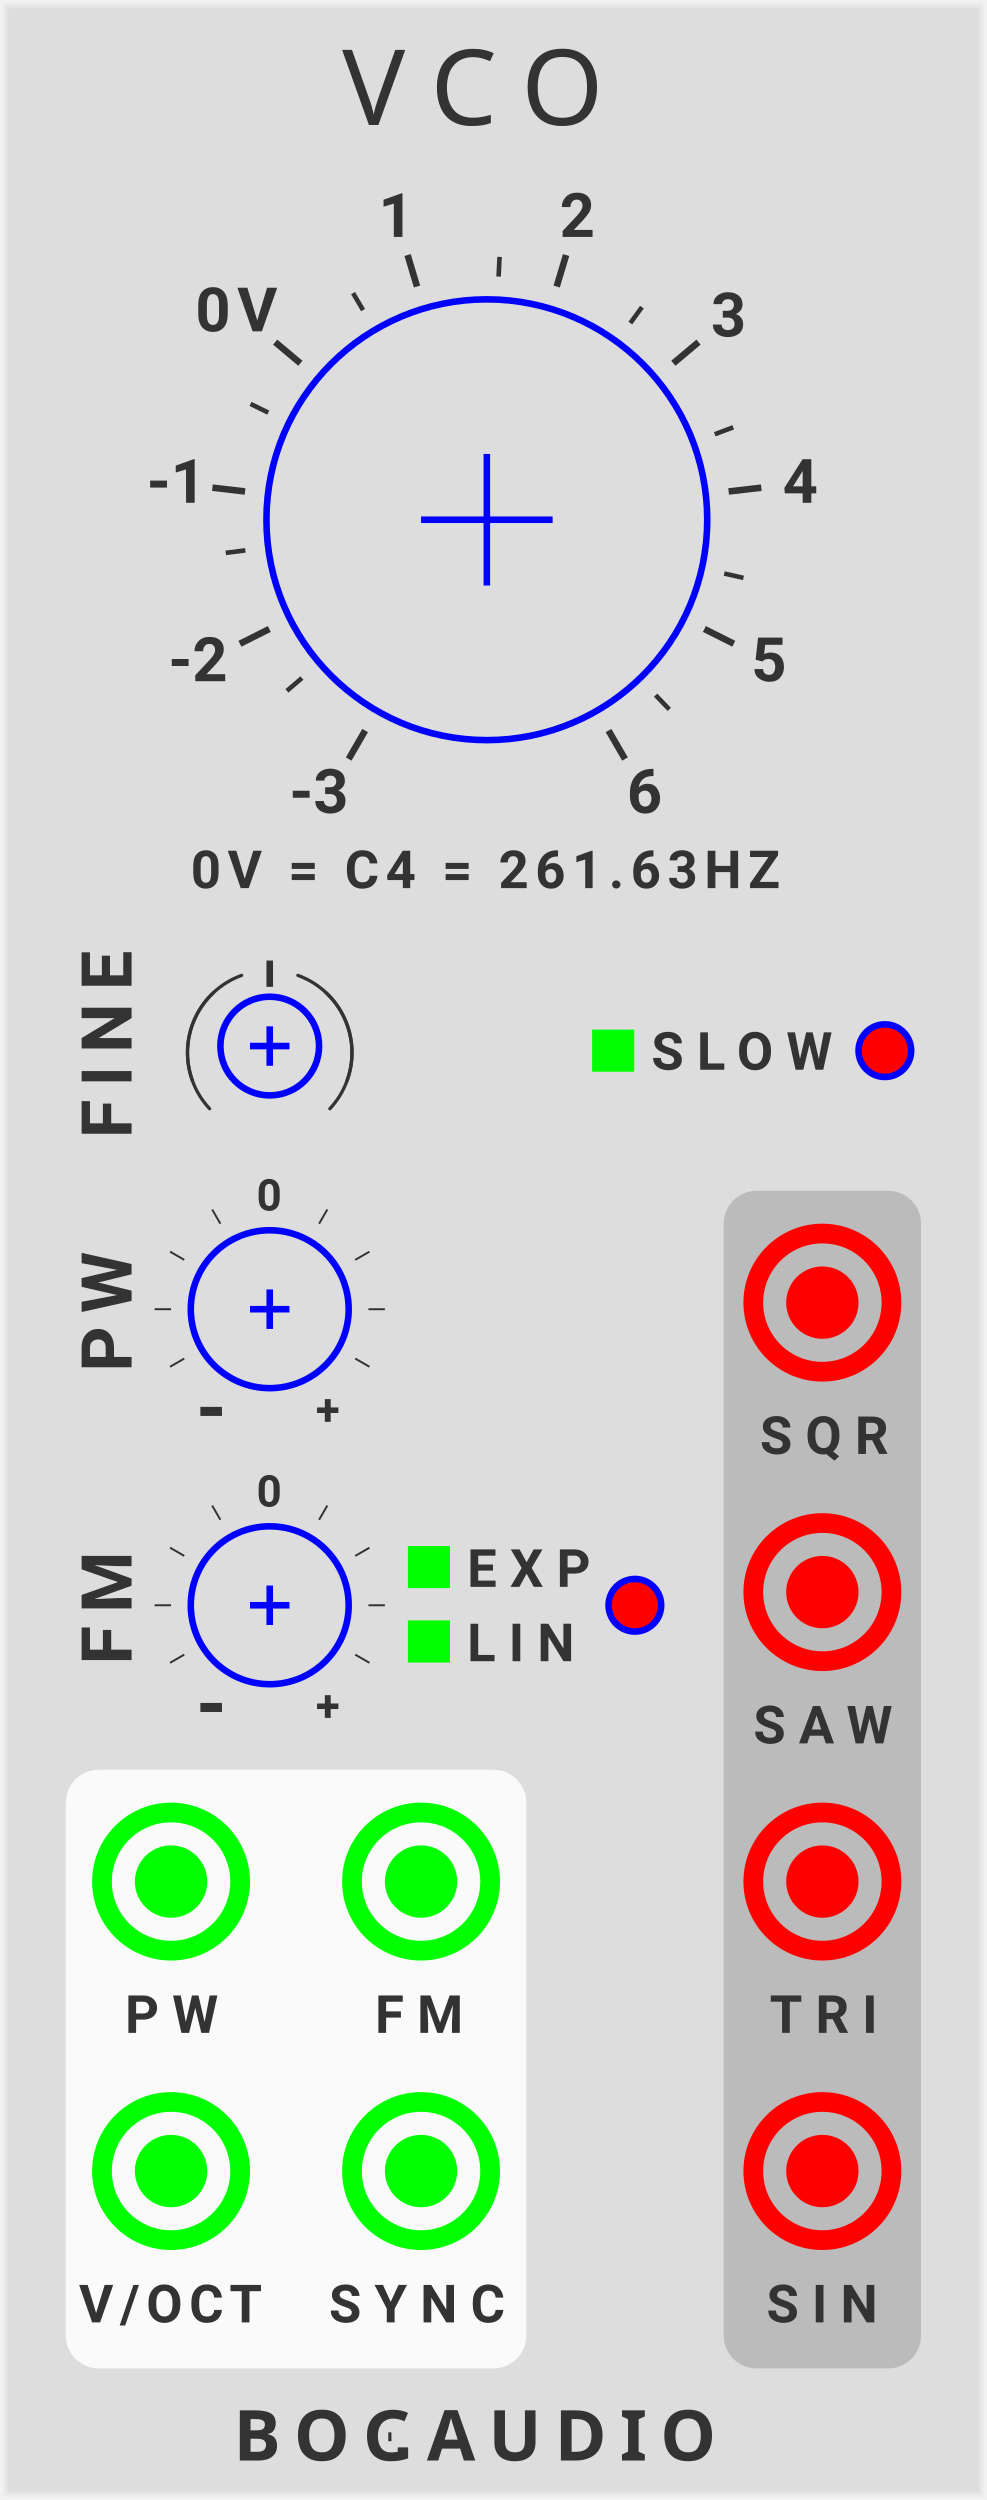
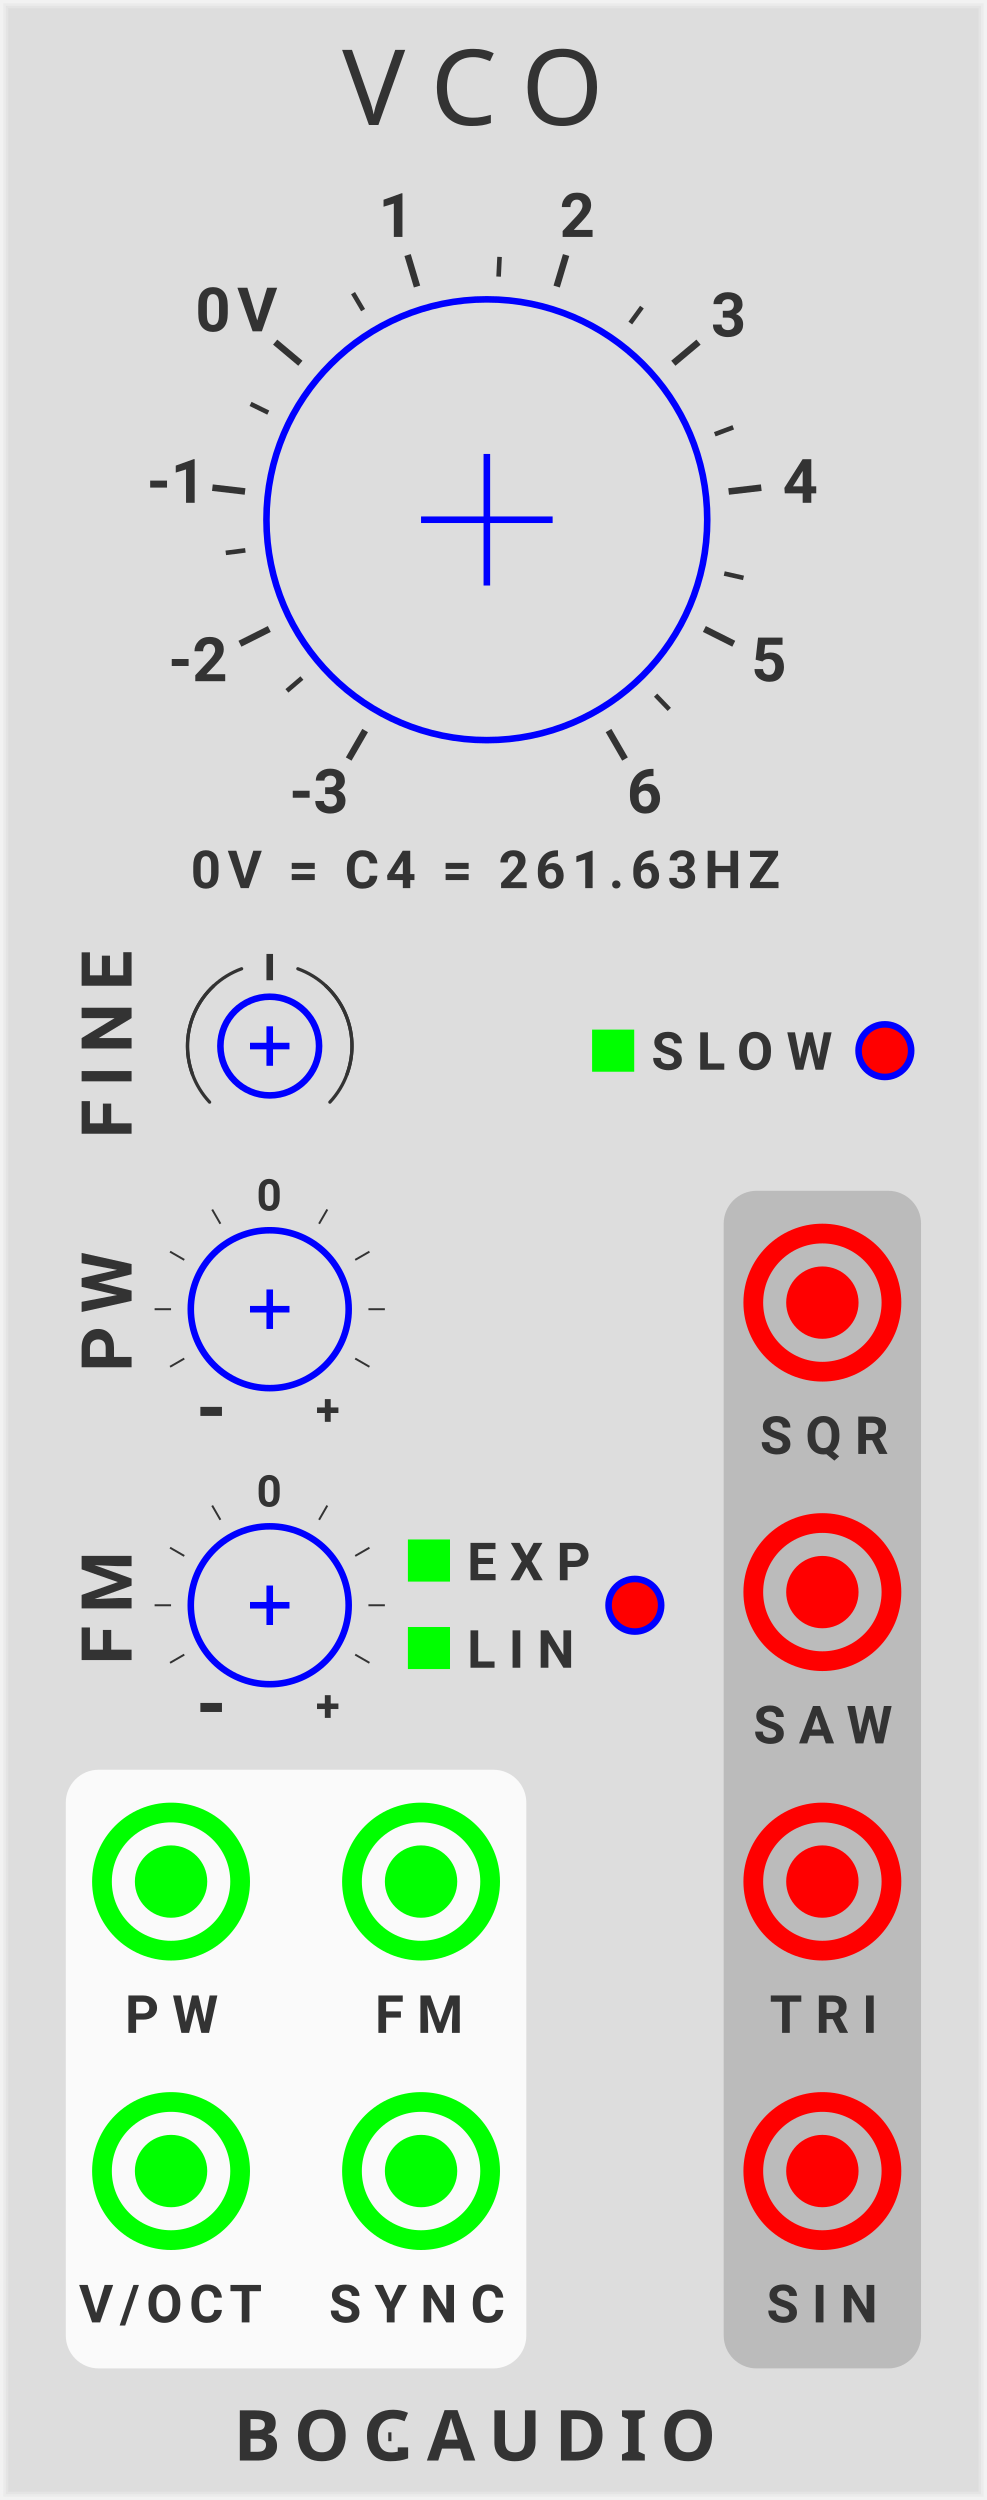
<svg xmlns="http://www.w3.org/2000/svg" xmlns:xlink="http://www.w3.org/1999/xlink" version="1.1" width="150" height="380" viewBox="0 0 150 380">
  <style>
    text {
      fill: #333;
      font-family: 'Roboto', sans-serif;
      font-weight: bold;
    }
    text.title {
      font-family: 'Comfortaa', sans-serif;
      font-weight: normal;
    }
    text.brand {
      font-family: 'Audiowide', sans-serif;
      font-weight: bold;
    }
  </style>
  <defs>
    <symbol id="knob-large" viewBox="0 0 68px 68px">
      <g transform="translate(34 34)">
        <polyline points="-10,0 10,0" stroke-width="1" stroke="#00f" />
        <polyline points="0,-10 0,10" stroke-width="1" stroke="#00f" />
        <circle cx="0" cy="0" r="33.5" stroke-width="1" stroke="#00f" fill="none" />
      </g>
    </symbol>
    <symbol id="knob-medium" viewBox="0 0 26px 26px">
      <g transform="translate(13 13)">
        <polyline points="-3,0 3,0" stroke-width="1" stroke="#00f" />
        <polyline points="0,-3 0,3" stroke-width="1" stroke="#00f" />
        <circle cx="0" cy="0" r="12" stroke-width="1" stroke="#00f" fill="none" />
      </g>
    </symbol>
    <symbol id="knob-smallest" viewBox="0 0 16px 16px">
      <g transform="translate(8 8)">
        <polyline points="-3,0 3,0" stroke-width="1" stroke="#00f" />
        <polyline points="0,-3 0,3" stroke-width="1" stroke="#00f" />
        <circle r="7.5" stroke-width="1" stroke="#00f" fill="none" />
      </g>
    </symbol>
    <symbol id="knobguide-frequency" viewBox="0 0 108px 108px">
      <g transform="translate(54 54)">
        <g transform="rotate(-240) translate(34 0)">
          <polyline points="0,0 5,0" stroke-width="1" stroke="#333" transform="translate(3 0)" />
          <text font-size="7.0pt" transform="translate(14 0) rotate(240) translate(-6 3)">-3</text>
        </g>
        <g transform="rotate(-220.56) translate(34 0)">
          <polyline points="0,0 3,0" stroke-width="0.7" stroke="#333" transform="translate(3 0)" />
        </g>
        <g transform="rotate(-206.667) translate(34 0)">
          <polyline points="0,0 5,0" stroke-width="1" stroke="#333" transform="translate(3 0)" />
          <text font-size="7.0pt" transform="translate(14 0) rotate(206.667) translate(-5.5 3)">-2</text>
        </g>
        <g transform="rotate(-187.23) translate(34 0)">
          <polyline points="0,0 3,0" stroke-width="0.7" stroke="#333" transform="translate(3 0)" />
        </g>
        <g transform="rotate(-173.333) translate(34 0)">
          <polyline points="0,0 5,0" stroke-width="1" stroke="#333" transform="translate(3 0)" />
          <text font-size="7.0pt" transform="translate(14 0) rotate(173.333) translate(-4 3)">-1</text>
        </g>
        <g transform="rotate(-153.89) translate(34 0)">
          <polyline points="0,0 3,0" stroke-width="0.7" stroke="#333" transform="translate(3 0)" />
        </g>
        <g transform="rotate(-140) translate(34 0)">
          <polyline points="0,0 5,0" stroke-width="1" stroke="#333" transform="translate(3 0)" />
          <text font-size="7.0pt" letter-spacing="1px" transform="translate(16 0) rotate(140) translate(-6 3.5)">0V</text>
        </g>
        <g transform="rotate(-120.56) translate(34 0)">
          <polyline points="0,0 3,0" stroke-width="0.7" stroke="#333" transform="translate(3 0)" />
        </g>
        <g transform="rotate(-106.667) translate(34 0)">
          <polyline points="0,0 5,0" stroke-width="1" stroke="#333" transform="translate(3 0)" />
          <text font-size="7.0pt" transform="translate(14 0) rotate(106.667) translate(-2.7 3)">1</text>
        </g>
        <g transform="rotate(-87.23) translate(34 0)">
          <polyline points="0,0 3,0" stroke-width="0.7" stroke="#333" transform="translate(3 0)" />
        </g>
        <g transform="rotate(-73.33) translate(34 0)">
          <polyline points="0,0 5,0" stroke-width="1" stroke="#333" transform="translate(3 0)" />
          <text font-size="7.0pt" transform="translate(14 0) rotate(73.333) translate(-2.7 3)">2</text>
        </g>
        <g transform="rotate(-53.89) translate(34 0)">
          <polyline points="0,0 3,0" stroke-width="0.7" stroke="#333" transform="translate(3 0)" />
        </g>
        <g transform="rotate(-40) translate(34 0)">
          <polyline points="0,0 5,0" stroke-width="1" stroke="#333" transform="translate(3 0)" />
          <text font-size="7.0pt" transform="translate(14 0) rotate(40) translate(-2.7 3)">3</text>
        </g>
        <g transform="rotate(-20.56) translate(34 0)">
          <polyline points="0,0 3,0" stroke-width="0.7" stroke="#333" transform="translate(3 0)" />
        </g>
        <g transform="rotate(-6.667) translate(34 0)">
          <polyline points="0,0 5,0" stroke-width="1" stroke="#333" transform="translate(3 0)" />
          <text font-size="7.0pt" transform="translate(14 0) rotate(6.667) translate(-2.7 3)">4</text>
        </g>
        <g transform="rotate(12.77) translate(34 0)">
          <polyline points="0,0 3,0" stroke-width="0.7" stroke="#333" transform="translate(3 0)" />
        </g>
        <g transform="rotate(26.667) translate(34 0)">
          <polyline points="0,0 5,0" stroke-width="1" stroke="#333" transform="translate(3 0)" />
          <text font-size="7.0pt" transform="translate(14 0) rotate(-26.667) translate(-2.7 3)">5</text>
        </g>
        <g transform="rotate(46.11) translate(34 0)">
          <polyline points="0,0 3,0" stroke-width="0.7" stroke="#333" transform="translate(3 0)" />
        </g>
        <g transform="rotate(60) translate(34 0)">
          <polyline points="0,0 5,0" stroke-width="1" stroke="#333" transform="translate(3 0)" />
          <text font-size="7.0pt" transform="translate(14 0) rotate(-60) translate(-2.7 3)">6</text>
        </g>
      </g>
    </symbol>
    <symbol id="knobguide-attenuverter" viewBox="0 0 45px 45px">
      <g transform="translate(22.5 22.5)">
        <g transform="rotate(-240) translate(15 0)">
          <text font-size="9.0pt" transform="translate(3 0) rotate(240) translate(-2.2 3.6)">-</text>
        </g>
        <g transform="rotate(-210) translate(15 0)">
          <polyline points="0,0 2.5,0" stroke-width="0.3" stroke="#333" />
        </g>
        <g transform="rotate(-180) translate(15 0)">
          <polyline points="0,0 2.5,0" stroke-width="0.3" stroke="#333" />
        </g>
        <g transform="rotate(-150) translate(15 0)">
          <polyline points="0,0 2.5,0" stroke-width="0.3" stroke="#333" />
        </g>
        <g transform="rotate(-120) translate(15 0)">
          <polyline points="0,0 2.5,0" stroke-width="0.3" stroke="#333" />
        </g>
        <g transform="rotate(-90) translate(15 0)">
          <text font-size="5.0pt" transform="translate(2 0) rotate(90) translate(-2 2)">0</text>
        </g>
        <g transform="rotate(-60) translate(15 0)">
          <polyline points="0,0 2.5,0" stroke-width="0.3" stroke="#333" />
        </g>
        <g transform="rotate(-30) translate(15 0)">
          <polyline points="0,0 2.5,0" stroke-width="0.3" stroke="#333" />
        </g>
        <g transform="rotate(0) translate(15 0)">
          <polyline points="0,0 2.5,0" stroke-width="0.3" stroke="#333" />
        </g>
        <g transform="rotate(30) translate(15 0)">
          <polyline points="0,0 2.5,0" stroke-width="0.3" stroke="#333" />
        </g>
        <g transform="rotate(60) translate(15 0)">
          <text font-size="5.0pt" transform="translate(3 0) rotate(-60) translate(-2 2)">+</text>
        </g>
      </g>
    </symbol>
    <symbol id="knobguide-centertick" viewBox="0 0 40px 40px">
      <g transform="translate(20 20)">
        <g transform="rotate(-90) translate(10 0)">
          <polyline points="0,0 4,0" stroke-width="1" stroke="#333" />
        </g>
        <path d="M 0 -12.5 A 12.5 12.5 0 0 1 12.5 0" stroke="#333" stroke-width="0.5" stroke-linecap="round" fill="none" transform="rotate(20)" />
        <path d="M 0 -12.5 A 12.5 12.5 0 0 1 12.5 0" stroke="#333" stroke-width="0.5" stroke-linecap="round" fill="none" transform="rotate(43)" />
        <path d="M 0 -12.5 A 12.5 12.5 0 0 0 -12.5 0" stroke="#333" stroke-width="0.5" stroke-linecap="round" fill="none" transform="rotate(-20)" />
        <path d="M 0 -12.5 A 12.5 12.5 0 0 0 -12.5 0" stroke="#333" stroke-width="0.5" stroke-linecap="round" fill="none" transform="rotate(-43)" />
      </g>
    </symbol>
    <symbol id="input" viewBox="0 0 24px 24px">
      <g transform="translate(12 12)">
        <circle cx="0" cy="0" r="5" stroke-width="1" stroke="#0f0" fill="#0f0" />
        <circle cx="0" cy="0" r="10.5" stroke-width="3" stroke="#0f0" fill="none" />
      </g>
    </symbol>
    <symbol id="output" viewBox="0 0 24px 24px">
      <g transform="translate(12 12)">
        <circle cx="0" cy="0" r="5" stroke-width="1" stroke="#f00" fill="#f00" />
        <circle cx="0" cy="0" r="10.5" stroke-width="3" stroke="#f00" fill="none" />
      </g>
    </symbol>
    <symbol id="button-small" viewBox="0 0 9px 9px">
      <g transform="translate(4.5 4.5)">
        <circle r="4" stroke-width="1" stroke="#00f" fill="#f00" />
      </g>
    </symbol>
    <symbol id="light-small" viewBox="0 0 6.4px 6.4px">
      <rect width="6.4" height="6.4" fill="#0f0" />
    </symbol>
  </defs>
  <rect width="100%" height="100%" fill="#ddd" />
  <polyline points="1,1 149,1 149,379 1,379 1,1" stroke="#e4e4e4" stroke-width="0.5" fill="none" />
  <polyline points="0.5,0.5 149.5,0.5 149.5,379.5 0.5,379.5 0.5,0.5" stroke="#ebebeb" stroke-width="0.8" fill="none" />
  <polyline points="0,0 150,0 150,380 0,380 0,0" stroke="#f2f2f2" stroke-width="1" fill="none" />
  <text class="title" x="52" y="19" font-size="12pt" letter-spacing="4px">VCO</text>
  <g transform="translate(35.5 374)">
    <text class="brand" font-size="8pt" letter-spacing="2px">BOGAUDIO</text>
    <rect width="3.0" height="3" fill="#ddd" transform="translate(24 -5)" />
  </g>
  <g transform="translate(20 25)">
    <use id="FREQUENCY_PARAM" xlink:href="#knob-large" transform="translate(20 20)" />
  </g>
  <use xlink:href="#knobguide-frequency" transform="translate(20 25)" />
  <text font-size="6pt" letter-spacing="1px" transform="translate(29 135)">0V = C4 = 261.63HZ</text>
  <g transform="translate(20 151)">
    <text font-size="8pt" letter-spacing="2px" transform="translate(0 22) rotate(270)">FINE</text>
    <use id="FINE_PARAM" xlink:href="#knob-smallest" transform="translate(13 0)" />
  </g>
-   <use xlink:href="#knobguide-centertick" transform="translate(21 140)" />
+   <use xlink:href="#knobguide-centertick" transform="translate(21 139)" />
  <g transform="translate(90 156.5)">
    <use id="SLOW_PARAM" xlink:href="#button-small" transform="translate(40 -1.3)" />
    <use id="SLOW_LIGHT" xlink:href="#light-small" transform="translate(0 0)" />
    <text font-size="6pt" letter-spacing="2px" transform="translate(9 6.1)">SLOW</text>
  </g>
  <g transform="translate(10 186)">
    <g transform="translate(0 0)">
      <text font-size="8pt" letter-spacing="2px" transform="translate(10 22.5) rotate(270)">PW</text>
      <use id="PW_PARAM" xlink:href="#knob-medium" transform="translate(18 0)" />
    </g>
  </g>
  <use xlink:href="#knobguide-attenuverter" transform="translate(18.5 176.5)" />
  <g transform="translate(10 231)">
    <g transform="translate(0 0)">
      <text font-size="8pt" letter-spacing="2px" transform="translate(10 22) rotate(270)">FM</text>
      <use id="FM_PARAM" xlink:href="#knob-medium" transform="translate(18 0)" />
    </g>
    <g transform="translate(52 1)">
      <use id="FM_TYPE_PARAM" xlink:href="#button-small" transform="translate(30 7.5)" />
-       <g transform="translate(0 3)">
+       <g transform="translate(0 2)">
        <use id="FM_EXP_LIGHT" xlink:href="#light-small" transform="translate(0 0)" />
        <text font-size="6pt" letter-spacing="2px" transform="translate(9 6.2)">EXP</text>
      </g>
-       <g transform="translate(0 14.3)">
+       <g transform="translate(0 15.3)">
        <use id="FM_LIN_LIGHT" xlink:href="#light-small" transform="translate(0 0)" />
        <text font-size="6pt" letter-spacing="2px" transform="translate(9 6.2)">LIN</text>
      </g>
    </g>
  </g>
  <use xlink:href="#knobguide-attenuverter" transform="translate(18.5 221.5)" />
  <g transform="translate(0 313)">
    <rect width="70" height="91" rx="5" fill="#fafafa" transform="translate(10 -44)" />
    <g transform="translate(10 0)">
      <use id="PITCH_INPUT" xlink:href="#input" transform="translate(4 5)" />
      <text font-size="6pt" letter-spacing="1px" transform="translate(2 40)">V/OCT</text>
    </g>
    <g transform="translate(50 0)">
      <use id="SYNC_INPUT" xlink:href="#input" transform="translate(2 5)" />
      <text font-size="6pt" letter-spacing="2px" transform="translate(0 40)">SYNC</text>
    </g>
    <g transform="translate(10 -44)">
      <use id="PW_INPUT" xlink:href="#input" transform="translate(4 5)" />
      <text font-size="6pt" letter-spacing="2px" transform="translate(9 40)">PW</text>
    </g>
    <g transform="translate(50 -44)">
      <use id="FM_INPUT" xlink:href="#input" transform="translate(2 5)" />
      <text font-size="6pt" letter-spacing="2px" transform="translate(7 40)">FM</text>
    </g>
    <g transform="translate(110 0)">
      <g transform="translate(0 -132)">
        <rect width="30" height="179" rx="5" fill="#bbb" transform="translate(0 0)" />
        <use id="SQUARE_OUTPUT" xlink:href="#output" transform="translate(3 5)" />
        <text font-size="6pt" letter-spacing="2px" transform="translate(5.5 40)">SQR</text>
      </g>
      <g transform="translate(0 -88)">
        <use id="SAW_OUTPUT" xlink:href="#output" transform="translate(3 5)" />
        <text font-size="6pt" letter-spacing="2px" transform="translate(4.5 40)">SAW</text>
      </g>
      <g transform="translate(0 -44)">
        <use id="TRIANGLE_OUTPUT" xlink:href="#output" transform="translate(3 5)" />
        <text font-size="6pt" letter-spacing="2px" transform="translate(7 40)">TRI</text>
      </g>
      <g transform="translate(0 0)">
        <use id="SINE_OUTPUT" xlink:href="#output" transform="translate(3 5)" />
        <text font-size="6pt" letter-spacing="2px" transform="translate(6.5 40)">SIN</text>
      </g>
    </g>
  </g>
</svg>
